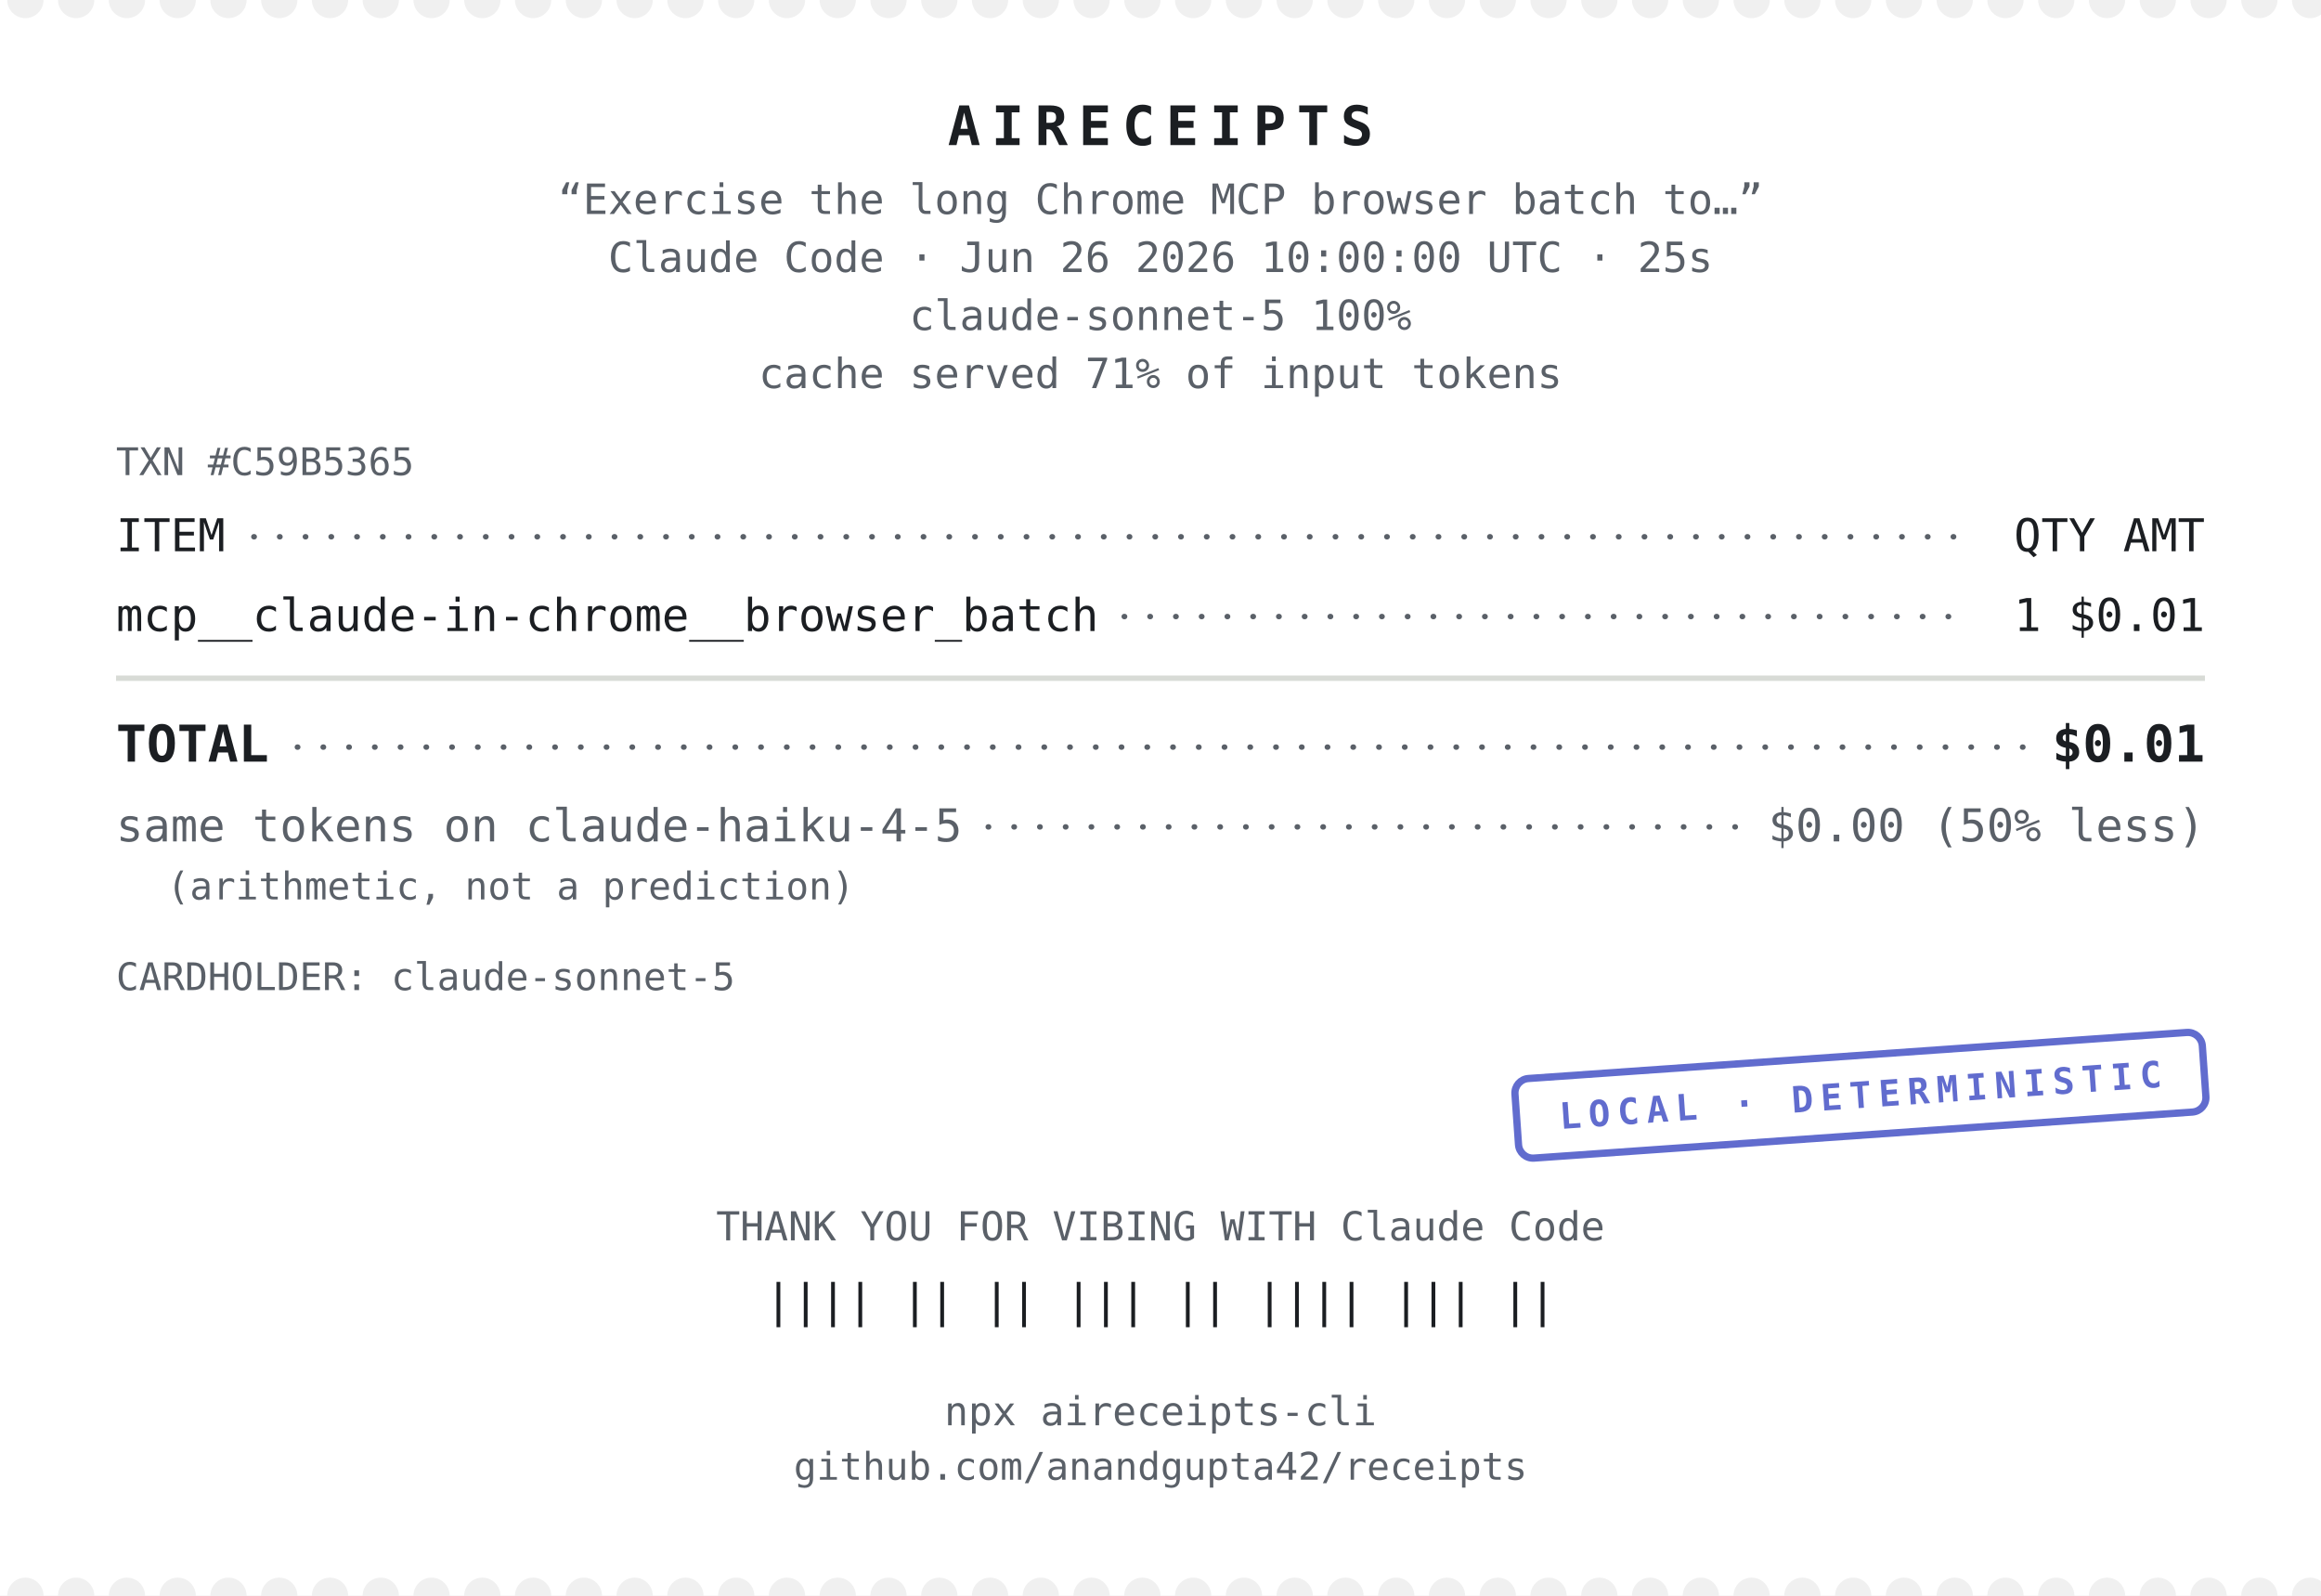
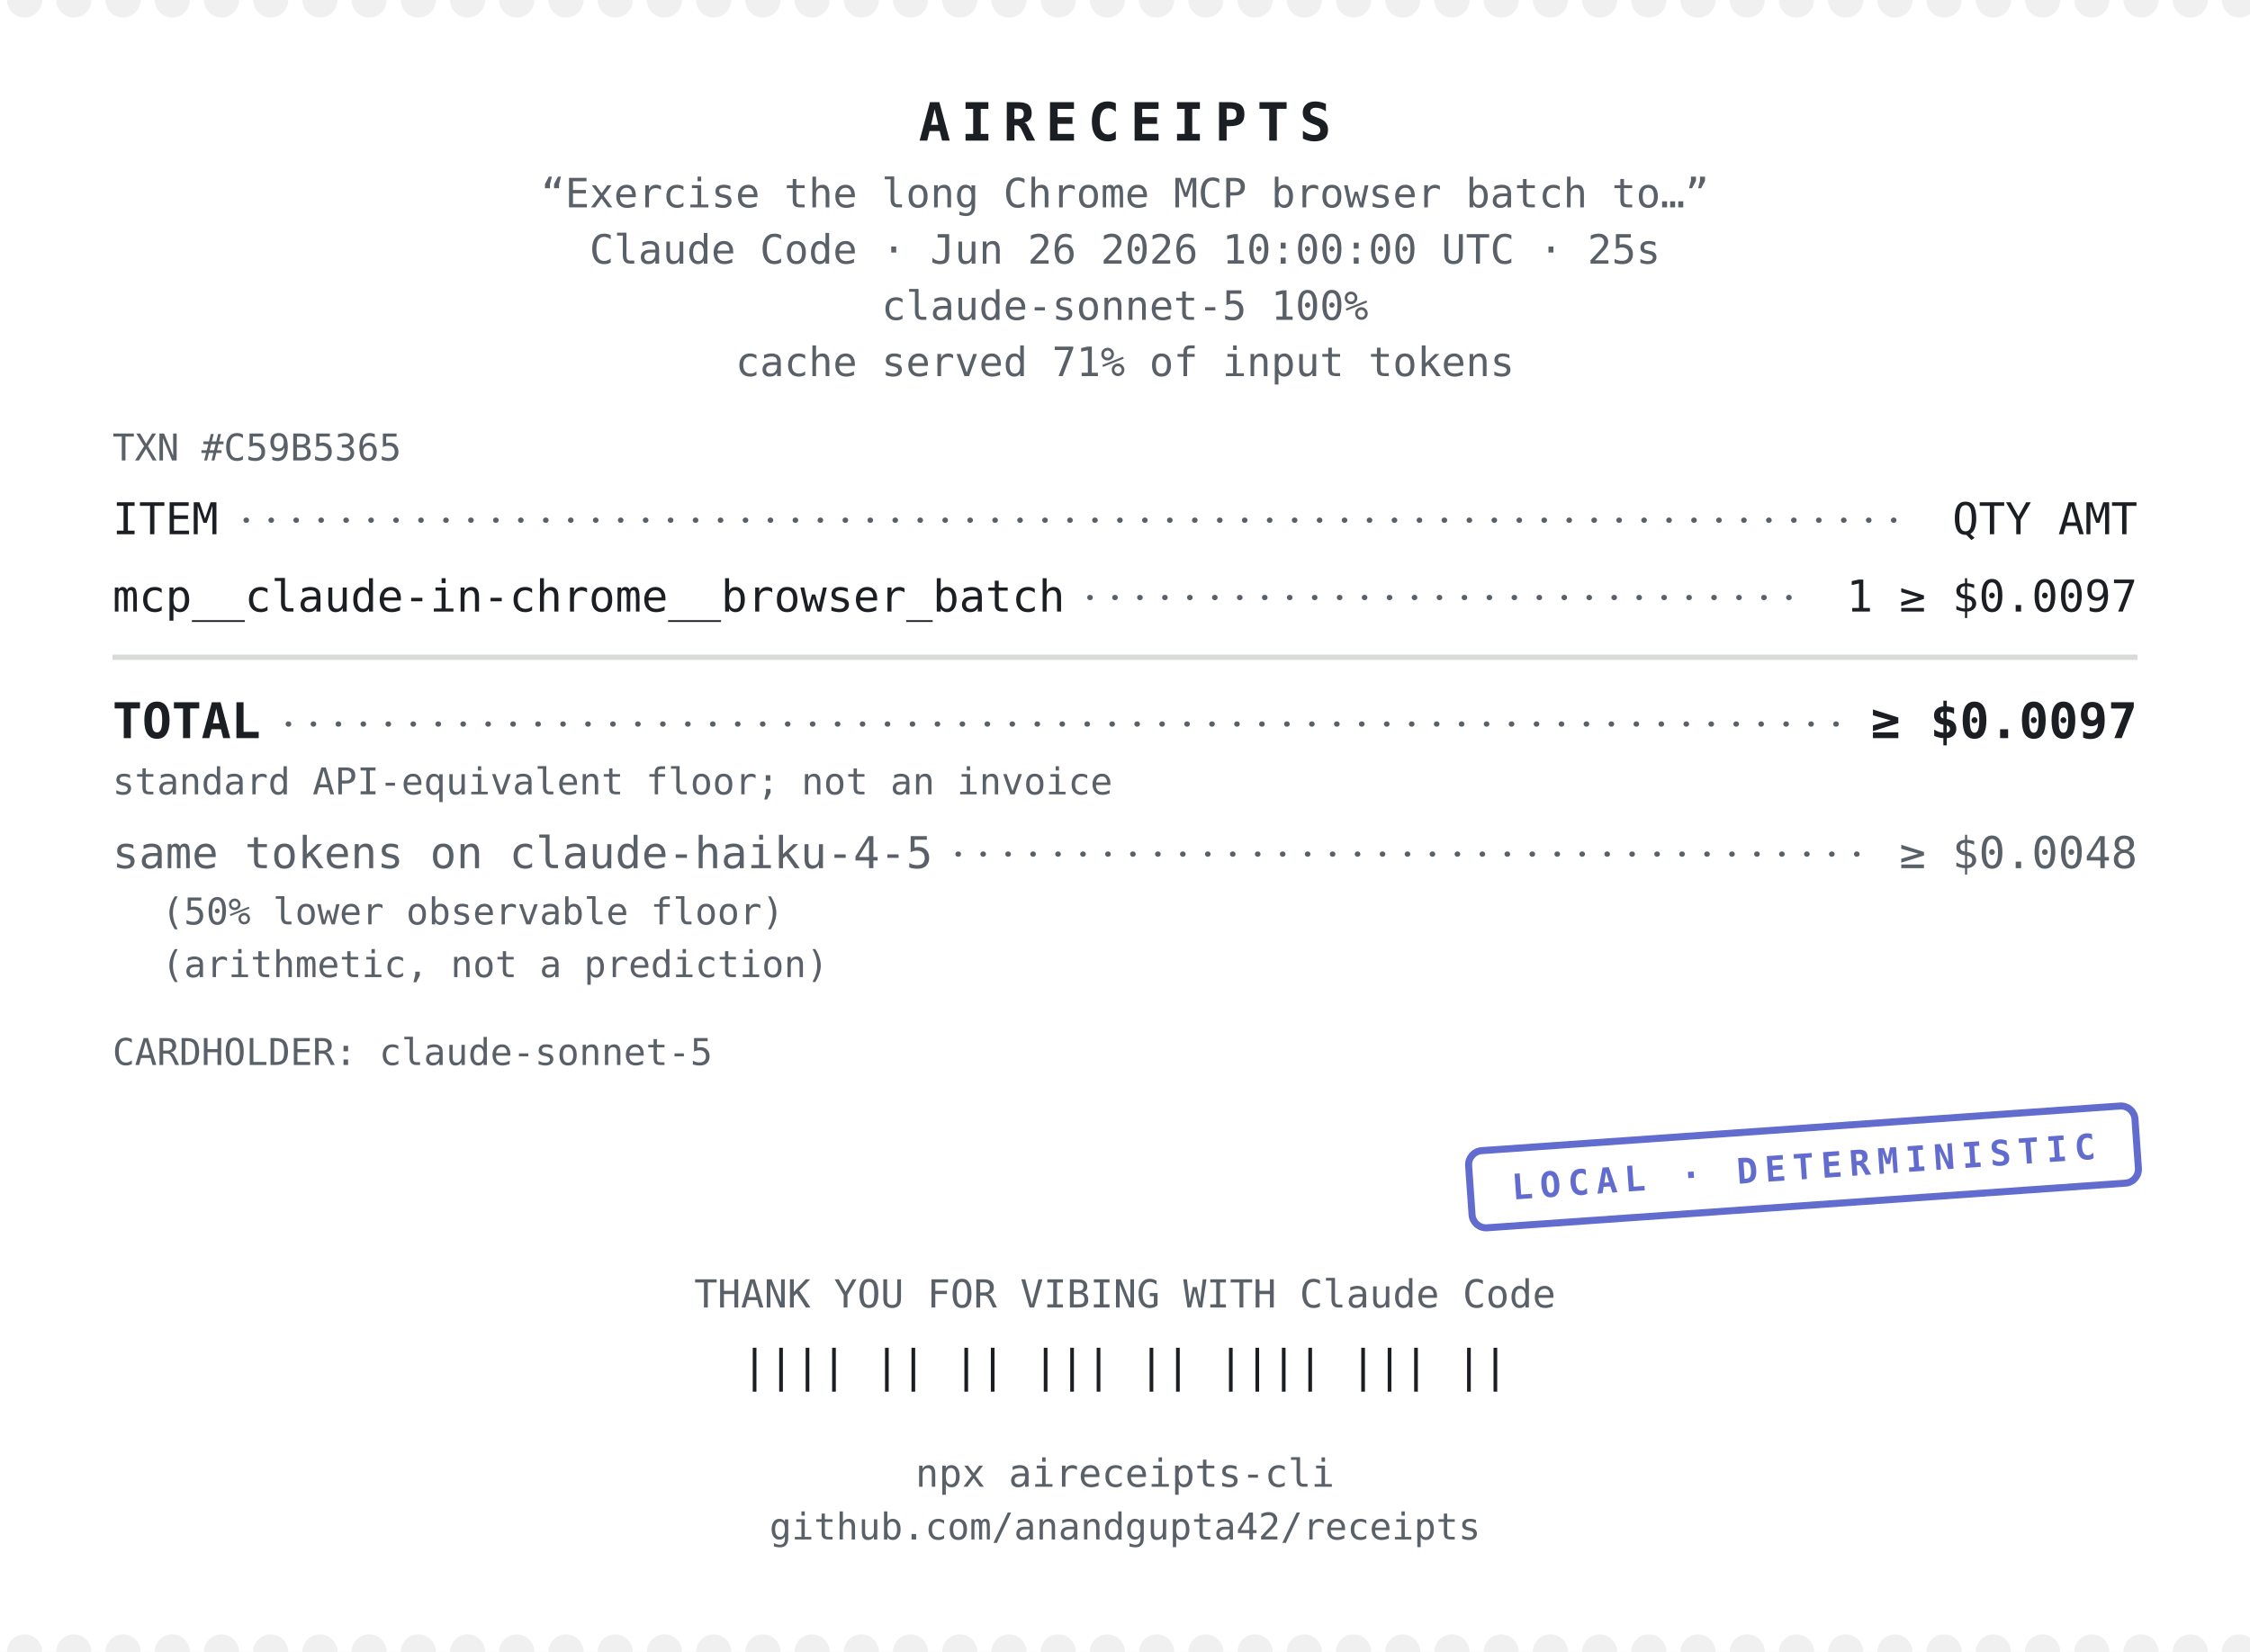
- <svg xmlns="http://www.w3.org/2000/svg" width="640" height="440" viewBox="0 0 640 440" font-family="&quot;SF Mono&quot;,&quot;Cascadia Code&quot;,&quot;JetBrains Mono&quot;,Menlo,Consolas,monospace" role="img" aria-label="aireceipts cost receipt">
+ <svg xmlns="http://www.w3.org/2000/svg" width="640" height="470" viewBox="0 0 640 470" font-family="&quot;SF Mono&quot;,&quot;Cascadia Code&quot;,&quot;JetBrains Mono&quot;,Menlo,Consolas,monospace" role="img" aria-label="aireceipts cost receipt">
  <g transform="translate(0 0)">
    <defs>
-       <mask id="perf-0" maskUnits="userSpaceOnUse" x="-5" y="-5" width="650" height="450">
-         <rect x="0" y="0" width="640" height="440" fill="#FFFFFF" />
+       <mask id="perf-0" maskUnits="userSpaceOnUse" x="-5" y="-5" width="650" height="480">
+         <rect x="0" y="0" width="640" height="470" fill="#FFFFFF" />
        <g class="perf-top">
          <circle cx="7" cy="0" r="5" fill="#000000" />
          <circle cx="21" cy="0" r="5" fill="#000000" />
          <circle cx="35" cy="0" r="5" fill="#000000" />
          <circle cx="49" cy="0" r="5" fill="#000000" />
          <circle cx="63" cy="0" r="5" fill="#000000" />
          <circle cx="77" cy="0" r="5" fill="#000000" />
          <circle cx="91" cy="0" r="5" fill="#000000" />
          <circle cx="105" cy="0" r="5" fill="#000000" />
          <circle cx="119" cy="0" r="5" fill="#000000" />
          <circle cx="133" cy="0" r="5" fill="#000000" />
          <circle cx="147" cy="0" r="5" fill="#000000" />
          <circle cx="161" cy="0" r="5" fill="#000000" />
          <circle cx="175" cy="0" r="5" fill="#000000" />
          <circle cx="189" cy="0" r="5" fill="#000000" />
          <circle cx="203" cy="0" r="5" fill="#000000" />
          <circle cx="217" cy="0" r="5" fill="#000000" />
          <circle cx="231" cy="0" r="5" fill="#000000" />
          <circle cx="245" cy="0" r="5" fill="#000000" />
          <circle cx="259" cy="0" r="5" fill="#000000" />
          <circle cx="273" cy="0" r="5" fill="#000000" />
          <circle cx="287" cy="0" r="5" fill="#000000" />
          <circle cx="301" cy="0" r="5" fill="#000000" />
          <circle cx="315" cy="0" r="5" fill="#000000" />
          <circle cx="329" cy="0" r="5" fill="#000000" />
          <circle cx="343" cy="0" r="5" fill="#000000" />
          <circle cx="357" cy="0" r="5" fill="#000000" />
          <circle cx="371" cy="0" r="5" fill="#000000" />
          <circle cx="385" cy="0" r="5" fill="#000000" />
          <circle cx="399" cy="0" r="5" fill="#000000" />
          <circle cx="413" cy="0" r="5" fill="#000000" />
          <circle cx="427" cy="0" r="5" fill="#000000" />
          <circle cx="441" cy="0" r="5" fill="#000000" />
          <circle cx="455" cy="0" r="5" fill="#000000" />
          <circle cx="469" cy="0" r="5" fill="#000000" />
          <circle cx="483" cy="0" r="5" fill="#000000" />
          <circle cx="497" cy="0" r="5" fill="#000000" />
          <circle cx="511" cy="0" r="5" fill="#000000" />
          <circle cx="525" cy="0" r="5" fill="#000000" />
          <circle cx="539" cy="0" r="5" fill="#000000" />
          <circle cx="553" cy="0" r="5" fill="#000000" />
          <circle cx="567" cy="0" r="5" fill="#000000" />
          <circle cx="581" cy="0" r="5" fill="#000000" />
          <circle cx="595" cy="0" r="5" fill="#000000" />
          <circle cx="609" cy="0" r="5" fill="#000000" />
          <circle cx="623" cy="0" r="5" fill="#000000" />
          <circle cx="637" cy="0" r="5" fill="#000000" />
        </g>
        <g class="perf-bottom">
-           <circle cx="7" cy="440" r="5" fill="#000000" />
-           <circle cx="21" cy="440" r="5" fill="#000000" />
-           <circle cx="35" cy="440" r="5" fill="#000000" />
-           <circle cx="49" cy="440" r="5" fill="#000000" />
-           <circle cx="63" cy="440" r="5" fill="#000000" />
-           <circle cx="77" cy="440" r="5" fill="#000000" />
-           <circle cx="91" cy="440" r="5" fill="#000000" />
-           <circle cx="105" cy="440" r="5" fill="#000000" />
-           <circle cx="119" cy="440" r="5" fill="#000000" />
-           <circle cx="133" cy="440" r="5" fill="#000000" />
-           <circle cx="147" cy="440" r="5" fill="#000000" />
-           <circle cx="161" cy="440" r="5" fill="#000000" />
-           <circle cx="175" cy="440" r="5" fill="#000000" />
-           <circle cx="189" cy="440" r="5" fill="#000000" />
-           <circle cx="203" cy="440" r="5" fill="#000000" />
-           <circle cx="217" cy="440" r="5" fill="#000000" />
-           <circle cx="231" cy="440" r="5" fill="#000000" />
-           <circle cx="245" cy="440" r="5" fill="#000000" />
-           <circle cx="259" cy="440" r="5" fill="#000000" />
-           <circle cx="273" cy="440" r="5" fill="#000000" />
-           <circle cx="287" cy="440" r="5" fill="#000000" />
-           <circle cx="301" cy="440" r="5" fill="#000000" />
-           <circle cx="315" cy="440" r="5" fill="#000000" />
-           <circle cx="329" cy="440" r="5" fill="#000000" />
-           <circle cx="343" cy="440" r="5" fill="#000000" />
-           <circle cx="357" cy="440" r="5" fill="#000000" />
-           <circle cx="371" cy="440" r="5" fill="#000000" />
-           <circle cx="385" cy="440" r="5" fill="#000000" />
-           <circle cx="399" cy="440" r="5" fill="#000000" />
-           <circle cx="413" cy="440" r="5" fill="#000000" />
-           <circle cx="427" cy="440" r="5" fill="#000000" />
-           <circle cx="441" cy="440" r="5" fill="#000000" />
-           <circle cx="455" cy="440" r="5" fill="#000000" />
-           <circle cx="469" cy="440" r="5" fill="#000000" />
-           <circle cx="483" cy="440" r="5" fill="#000000" />
-           <circle cx="497" cy="440" r="5" fill="#000000" />
-           <circle cx="511" cy="440" r="5" fill="#000000" />
-           <circle cx="525" cy="440" r="5" fill="#000000" />
-           <circle cx="539" cy="440" r="5" fill="#000000" />
-           <circle cx="553" cy="440" r="5" fill="#000000" />
-           <circle cx="567" cy="440" r="5" fill="#000000" />
-           <circle cx="581" cy="440" r="5" fill="#000000" />
-           <circle cx="595" cy="440" r="5" fill="#000000" />
-           <circle cx="609" cy="440" r="5" fill="#000000" />
-           <circle cx="623" cy="440" r="5" fill="#000000" />
-           <circle cx="637" cy="440" r="5" fill="#000000" />
+           <circle cx="7" cy="470" r="5" fill="#000000" />
+           <circle cx="21" cy="470" r="5" fill="#000000" />
+           <circle cx="35" cy="470" r="5" fill="#000000" />
+           <circle cx="49" cy="470" r="5" fill="#000000" />
+           <circle cx="63" cy="470" r="5" fill="#000000" />
+           <circle cx="77" cy="470" r="5" fill="#000000" />
+           <circle cx="91" cy="470" r="5" fill="#000000" />
+           <circle cx="105" cy="470" r="5" fill="#000000" />
+           <circle cx="119" cy="470" r="5" fill="#000000" />
+           <circle cx="133" cy="470" r="5" fill="#000000" />
+           <circle cx="147" cy="470" r="5" fill="#000000" />
+           <circle cx="161" cy="470" r="5" fill="#000000" />
+           <circle cx="175" cy="470" r="5" fill="#000000" />
+           <circle cx="189" cy="470" r="5" fill="#000000" />
+           <circle cx="203" cy="470" r="5" fill="#000000" />
+           <circle cx="217" cy="470" r="5" fill="#000000" />
+           <circle cx="231" cy="470" r="5" fill="#000000" />
+           <circle cx="245" cy="470" r="5" fill="#000000" />
+           <circle cx="259" cy="470" r="5" fill="#000000" />
+           <circle cx="273" cy="470" r="5" fill="#000000" />
+           <circle cx="287" cy="470" r="5" fill="#000000" />
+           <circle cx="301" cy="470" r="5" fill="#000000" />
+           <circle cx="315" cy="470" r="5" fill="#000000" />
+           <circle cx="329" cy="470" r="5" fill="#000000" />
+           <circle cx="343" cy="470" r="5" fill="#000000" />
+           <circle cx="357" cy="470" r="5" fill="#000000" />
+           <circle cx="371" cy="470" r="5" fill="#000000" />
+           <circle cx="385" cy="470" r="5" fill="#000000" />
+           <circle cx="399" cy="470" r="5" fill="#000000" />
+           <circle cx="413" cy="470" r="5" fill="#000000" />
+           <circle cx="427" cy="470" r="5" fill="#000000" />
+           <circle cx="441" cy="470" r="5" fill="#000000" />
+           <circle cx="455" cy="470" r="5" fill="#000000" />
+           <circle cx="469" cy="470" r="5" fill="#000000" />
+           <circle cx="483" cy="470" r="5" fill="#000000" />
+           <circle cx="497" cy="470" r="5" fill="#000000" />
+           <circle cx="511" cy="470" r="5" fill="#000000" />
+           <circle cx="525" cy="470" r="5" fill="#000000" />
+           <circle cx="539" cy="470" r="5" fill="#000000" />
+           <circle cx="553" cy="470" r="5" fill="#000000" />
+           <circle cx="567" cy="470" r="5" fill="#000000" />
+           <circle cx="581" cy="470" r="5" fill="#000000" />
+           <circle cx="595" cy="470" r="5" fill="#000000" />
+           <circle cx="609" cy="470" r="5" fill="#000000" />
+           <circle cx="623" cy="470" r="5" fill="#000000" />
+           <circle cx="637" cy="470" r="5" fill="#000000" />
        </g>
      </mask>
    </defs>
-     <rect x="0" y="0" width="640" height="440" fill="#FFFFFF" mask="url(#perf-0)" />
+     <rect x="0" y="0" width="640" height="470" fill="#FFFFFF" mask="url(#perf-0)" />
    <text x="320" y="40" font-size="15" fill="#1B1E22" text-anchor="middle" font-weight="700" letter-spacing="3">AIRECEIPTS</text>
    <text x="320" y="59" font-size="11.5" fill="#5A6068" text-anchor="middle">“Exercise the long Chrome MCP browser batch to…”</text>
    <text x="320" y="75" font-size="11.5" fill="#5A6068" text-anchor="middle">Claude Code · Jun 26 2026 10:00:00 UTC · 25s</text>
    <text x="320" y="91" font-size="11.5" fill="#5A6068" text-anchor="middle">claude-sonnet-5 100%</text>
    <text x="320" y="107" font-size="11.5" fill="#5A6068" text-anchor="middle">cache served 71% of input tokens</text>
    <text x="32" y="131" font-size="10.5" fill="#5A6068" text-anchor="start">TXN #C59B5365</text>
    <text x="32" y="152" font-size="12.5" fill="#1B1E22" text-anchor="start">ITEM</text>
    <text x="608" y="152" font-size="12.5" fill="#1B1E22" text-anchor="end">QTY  AMT</text>
    <line x1="70" y1="148" x2="540" y2="148" stroke="#5A6068" stroke-width="1.5" stroke-linecap="round" stroke-dasharray="0.1 7" />
    <text x="32" y="174" font-size="12.5" fill="#1B1E22" text-anchor="start">mcp__claude-in-chrome__browser_batch</text>
-     <text x="608" y="174" font-size="12.5" fill="#1B1E22" text-anchor="end">1  $0.01</text>
-     <line x1="310" y1="170" x2="540" y2="170" stroke="#5A6068" stroke-width="1.5" stroke-linecap="round" stroke-dasharray="0.1 7" />
+     <text x="608" y="174" font-size="12.5" fill="#1B1E22" text-anchor="end">1  ≥ $0.0097</text>
+     <line x1="310" y1="170" x2="510" y2="170" stroke="#5A6068" stroke-width="1.5" stroke-linecap="round" stroke-dasharray="0.1 7" />
    <line x1="32" y1="187" x2="608" y2="187" stroke="#D8DBD6" stroke-width="1.5" />
    <text x="32" y="210" font-size="14" fill="#1B1E22" text-anchor="start" font-weight="700">TOTAL</text>
-     <text x="608" y="210" font-size="14" fill="#1B1E22" text-anchor="end" font-weight="700">$0.01</text>
-     <line x1="82" y1="206" x2="558" y2="206" stroke="#5A6068" stroke-width="1.5" stroke-linecap="round" stroke-dasharray="0.1 7" />
-     <text x="32" y="232" font-size="12.5" fill="#5A6068" text-anchor="start" font-weight="400">same tokens on claude-haiku-4-5</text>
-     <text x="608" y="232" font-size="12.5" fill="#5A6068" text-anchor="end" font-weight="400">$0.00 (50% less)</text>
-     <line x1="272.5" y1="228" x2="480" y2="228" stroke="#5A6068" stroke-width="1.5" stroke-linecap="round" stroke-dasharray="0.1 7" />
-     <text x="46" y="248" font-size="10.5" fill="#5A6068" text-anchor="start">(arithmetic, not a prediction)</text>
-     <text x="32" y="273" font-size="10.5" fill="#5A6068" text-anchor="start">CARDHOLDER: claude-sonnet-5</text>
-     <g class="stamp" opacity="0.8" transform="rotate(-4 513 302)">
-       <rect x="418" y="291" width="190" height="22" rx="4" fill="none" stroke="#3947C2" stroke-width="2" />
-       <text x="513" y="305.5" font-size="10" fill="#3947C2" text-anchor="middle" font-weight="700" letter-spacing="2">LOCAL · DETERMINISTIC</text>
+     <text x="608" y="210" font-size="14" fill="#1B1E22" text-anchor="end" font-weight="700">≥ $0.0097</text>
+     <line x1="82" y1="206" x2="524.4" y2="206" stroke="#5A6068" stroke-width="1.5" stroke-linecap="round" stroke-dasharray="0.1 7" />
+     <text x="32" y="226" font-size="10.5" fill="#5A6068" text-anchor="start">standard API-equivalent floor; not an invoice</text>
+     <text x="32" y="247" font-size="12.5" fill="#5A6068" text-anchor="start" font-weight="400">same tokens on claude-haiku-4-5</text>
+     <text x="608" y="247" font-size="12.5" fill="#5A6068" text-anchor="end" font-weight="400">≥ $0.0048</text>
+     <line x1="272.5" y1="243" x2="532.5" y2="243" stroke="#5A6068" stroke-width="1.5" stroke-linecap="round" stroke-dasharray="0.1 7" />
+     <text x="46" y="263" font-size="10.5" fill="#5A6068" text-anchor="start">(50% lower observable floor)</text>
+     <text x="46" y="278" font-size="10.5" fill="#5A6068" text-anchor="start">(arithmetic, not a prediction)</text>
+     <text x="32" y="303" font-size="10.5" fill="#5A6068" text-anchor="start">CARDHOLDER: claude-sonnet-5</text>
+     <g class="stamp" opacity="0.8" transform="rotate(-4 513 332)">
+       <rect x="418" y="321" width="190" height="22" rx="4" fill="none" stroke="#3947C2" stroke-width="2" />
+       <text x="513" y="335.5" font-size="10" fill="#3947C2" text-anchor="middle" font-weight="700" letter-spacing="2">LOCAL · DETERMINISTIC</text>
    </g>
-     <text x="320" y="342" font-size="11" fill="#5A6068" text-anchor="middle">THANK YOU FOR VIBING WITH Claude Code</text>
-     <text x="320" y="363" font-size="12.5" fill="#1B1E22" text-anchor="middle">|||| || || ||| || |||| ||| ||</text>
-     <text x="320" y="393" font-size="11" fill="#5A6068" text-anchor="middle">npx aireceipts-cli</text>
-     <text x="320" y="408" font-size="10.5" fill="#5A6068" text-anchor="middle">github.com/anandgupta42/receipts</text>
+     <text x="320" y="372" font-size="11" fill="#5A6068" text-anchor="middle">THANK YOU FOR VIBING WITH Claude Code</text>
+     <text x="320" y="393" font-size="12.5" fill="#1B1E22" text-anchor="middle">|||| || || ||| || |||| ||| ||</text>
+     <text x="320" y="423" font-size="11" fill="#5A6068" text-anchor="middle">npx aireceipts-cli</text>
+     <text x="320" y="438" font-size="10.5" fill="#5A6068" text-anchor="middle">github.com/anandgupta42/receipts</text>
  </g>
</svg>
